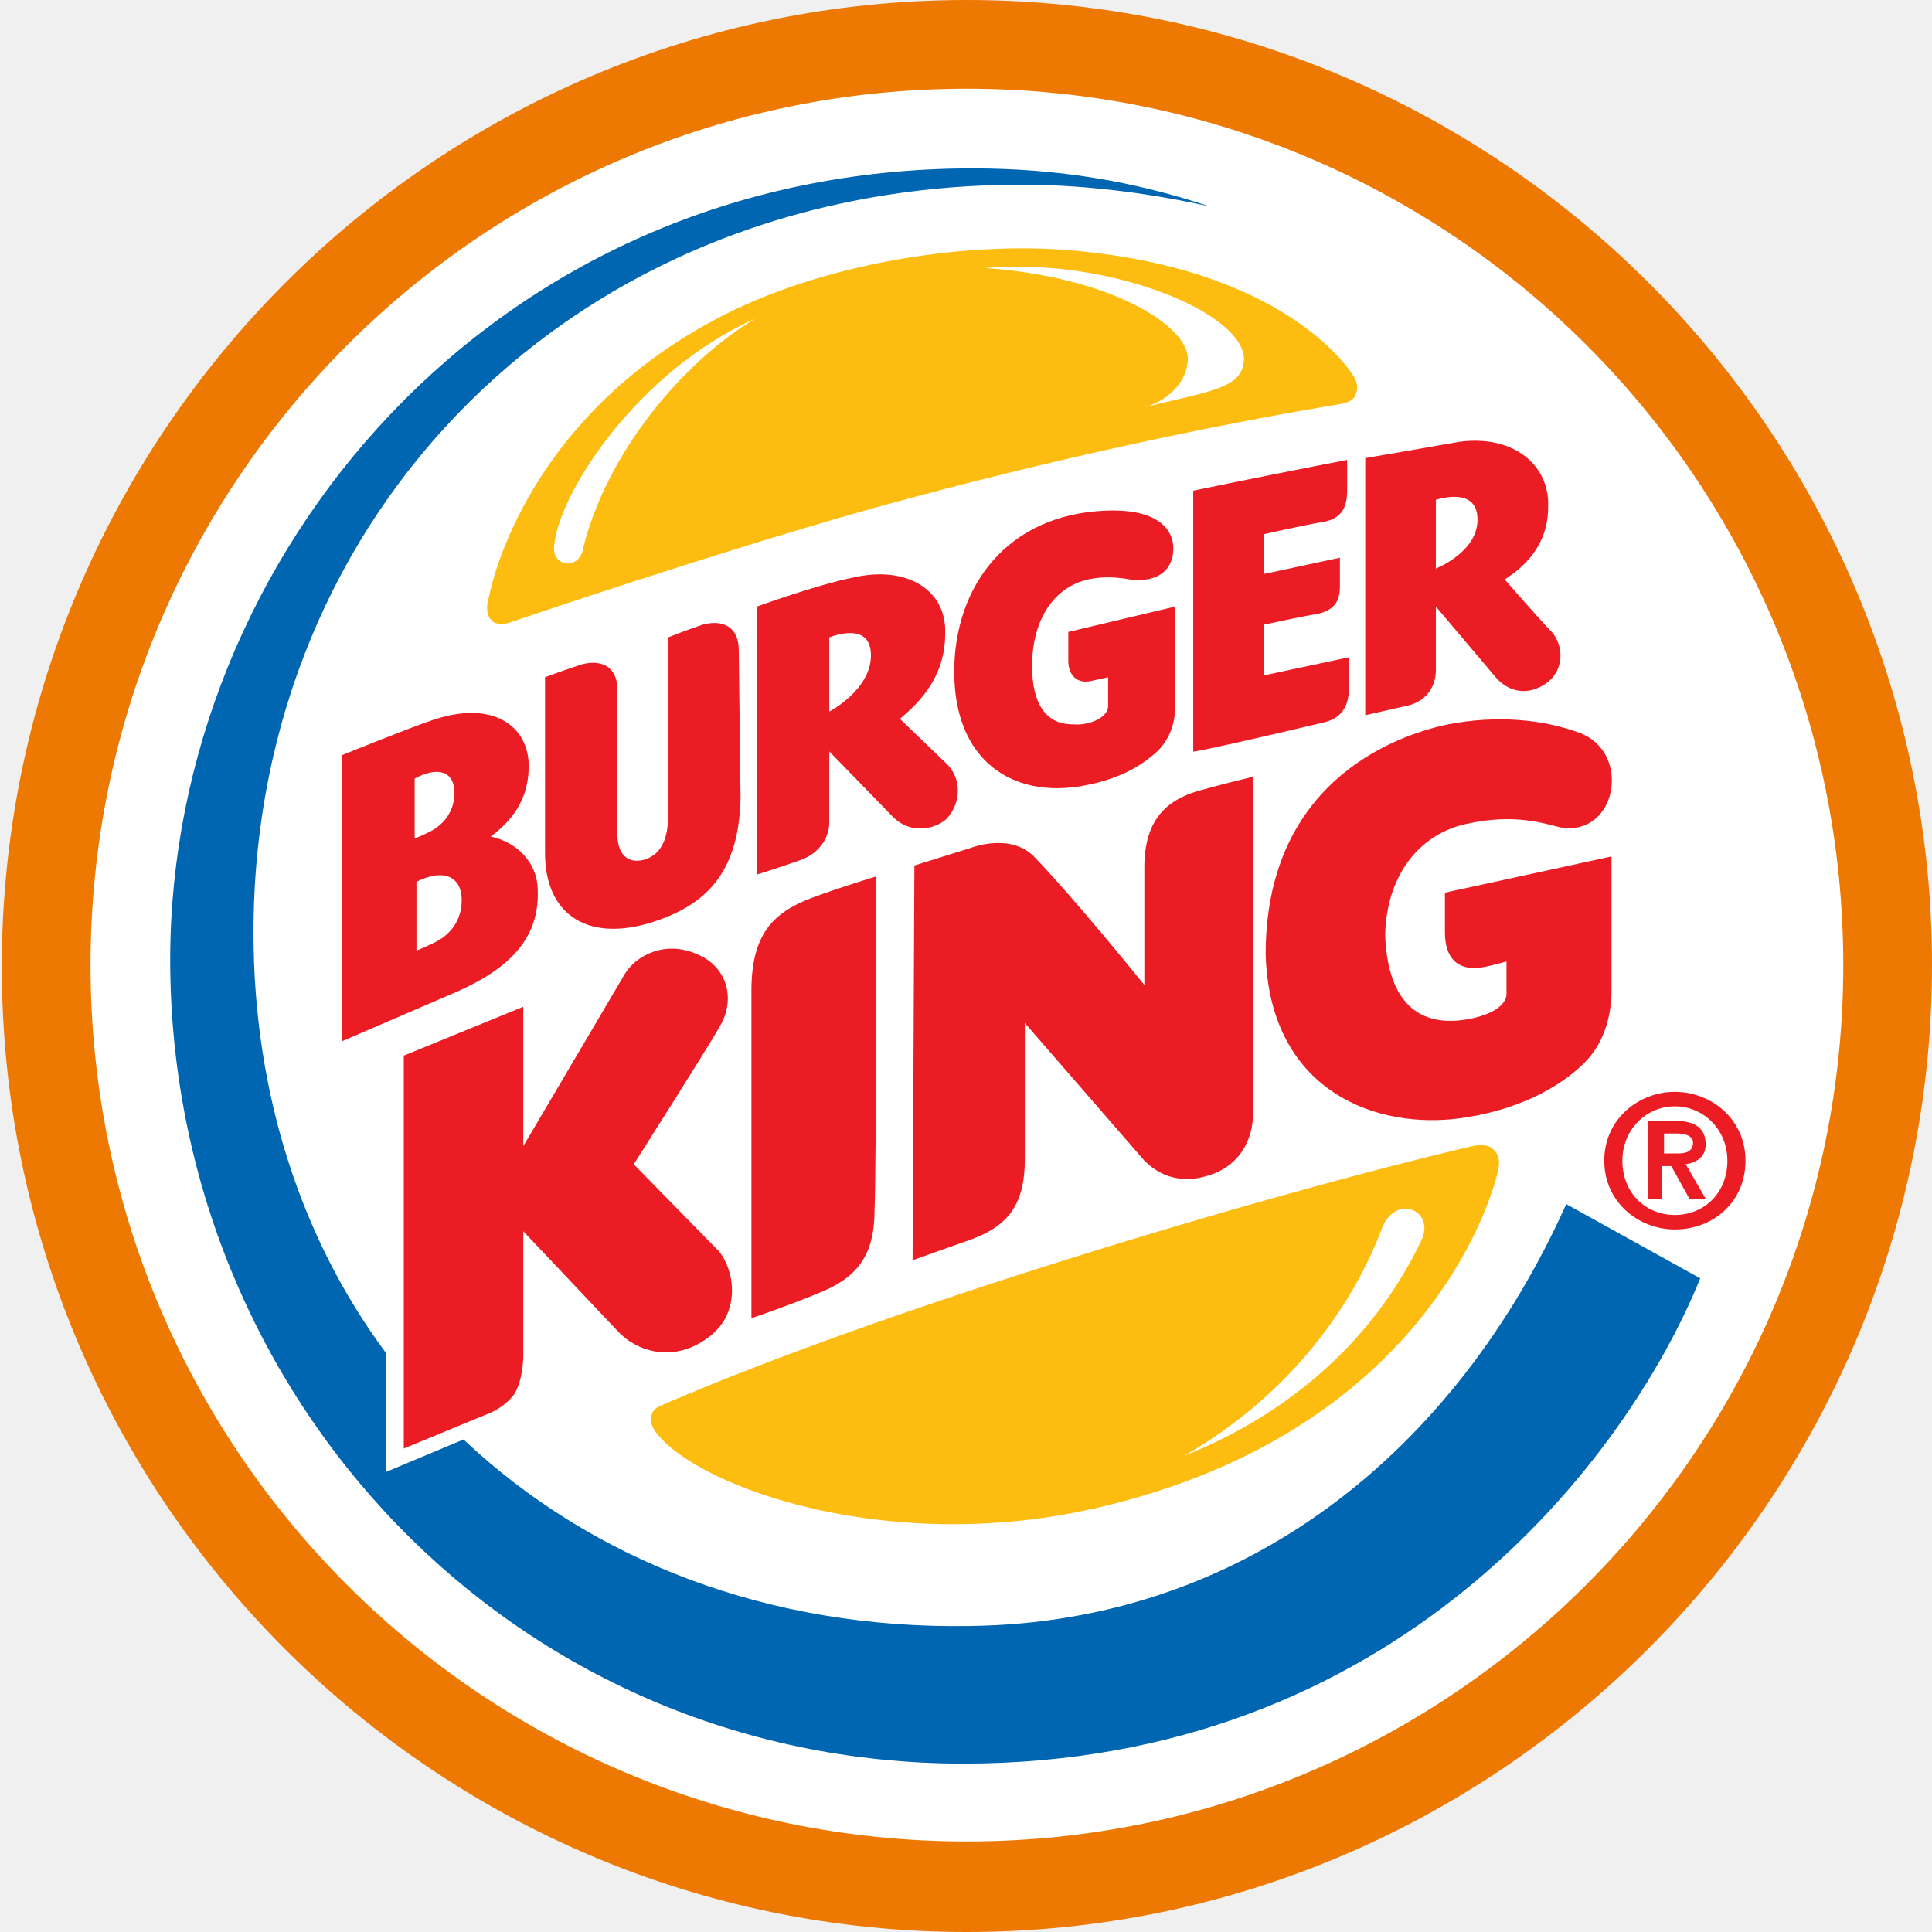
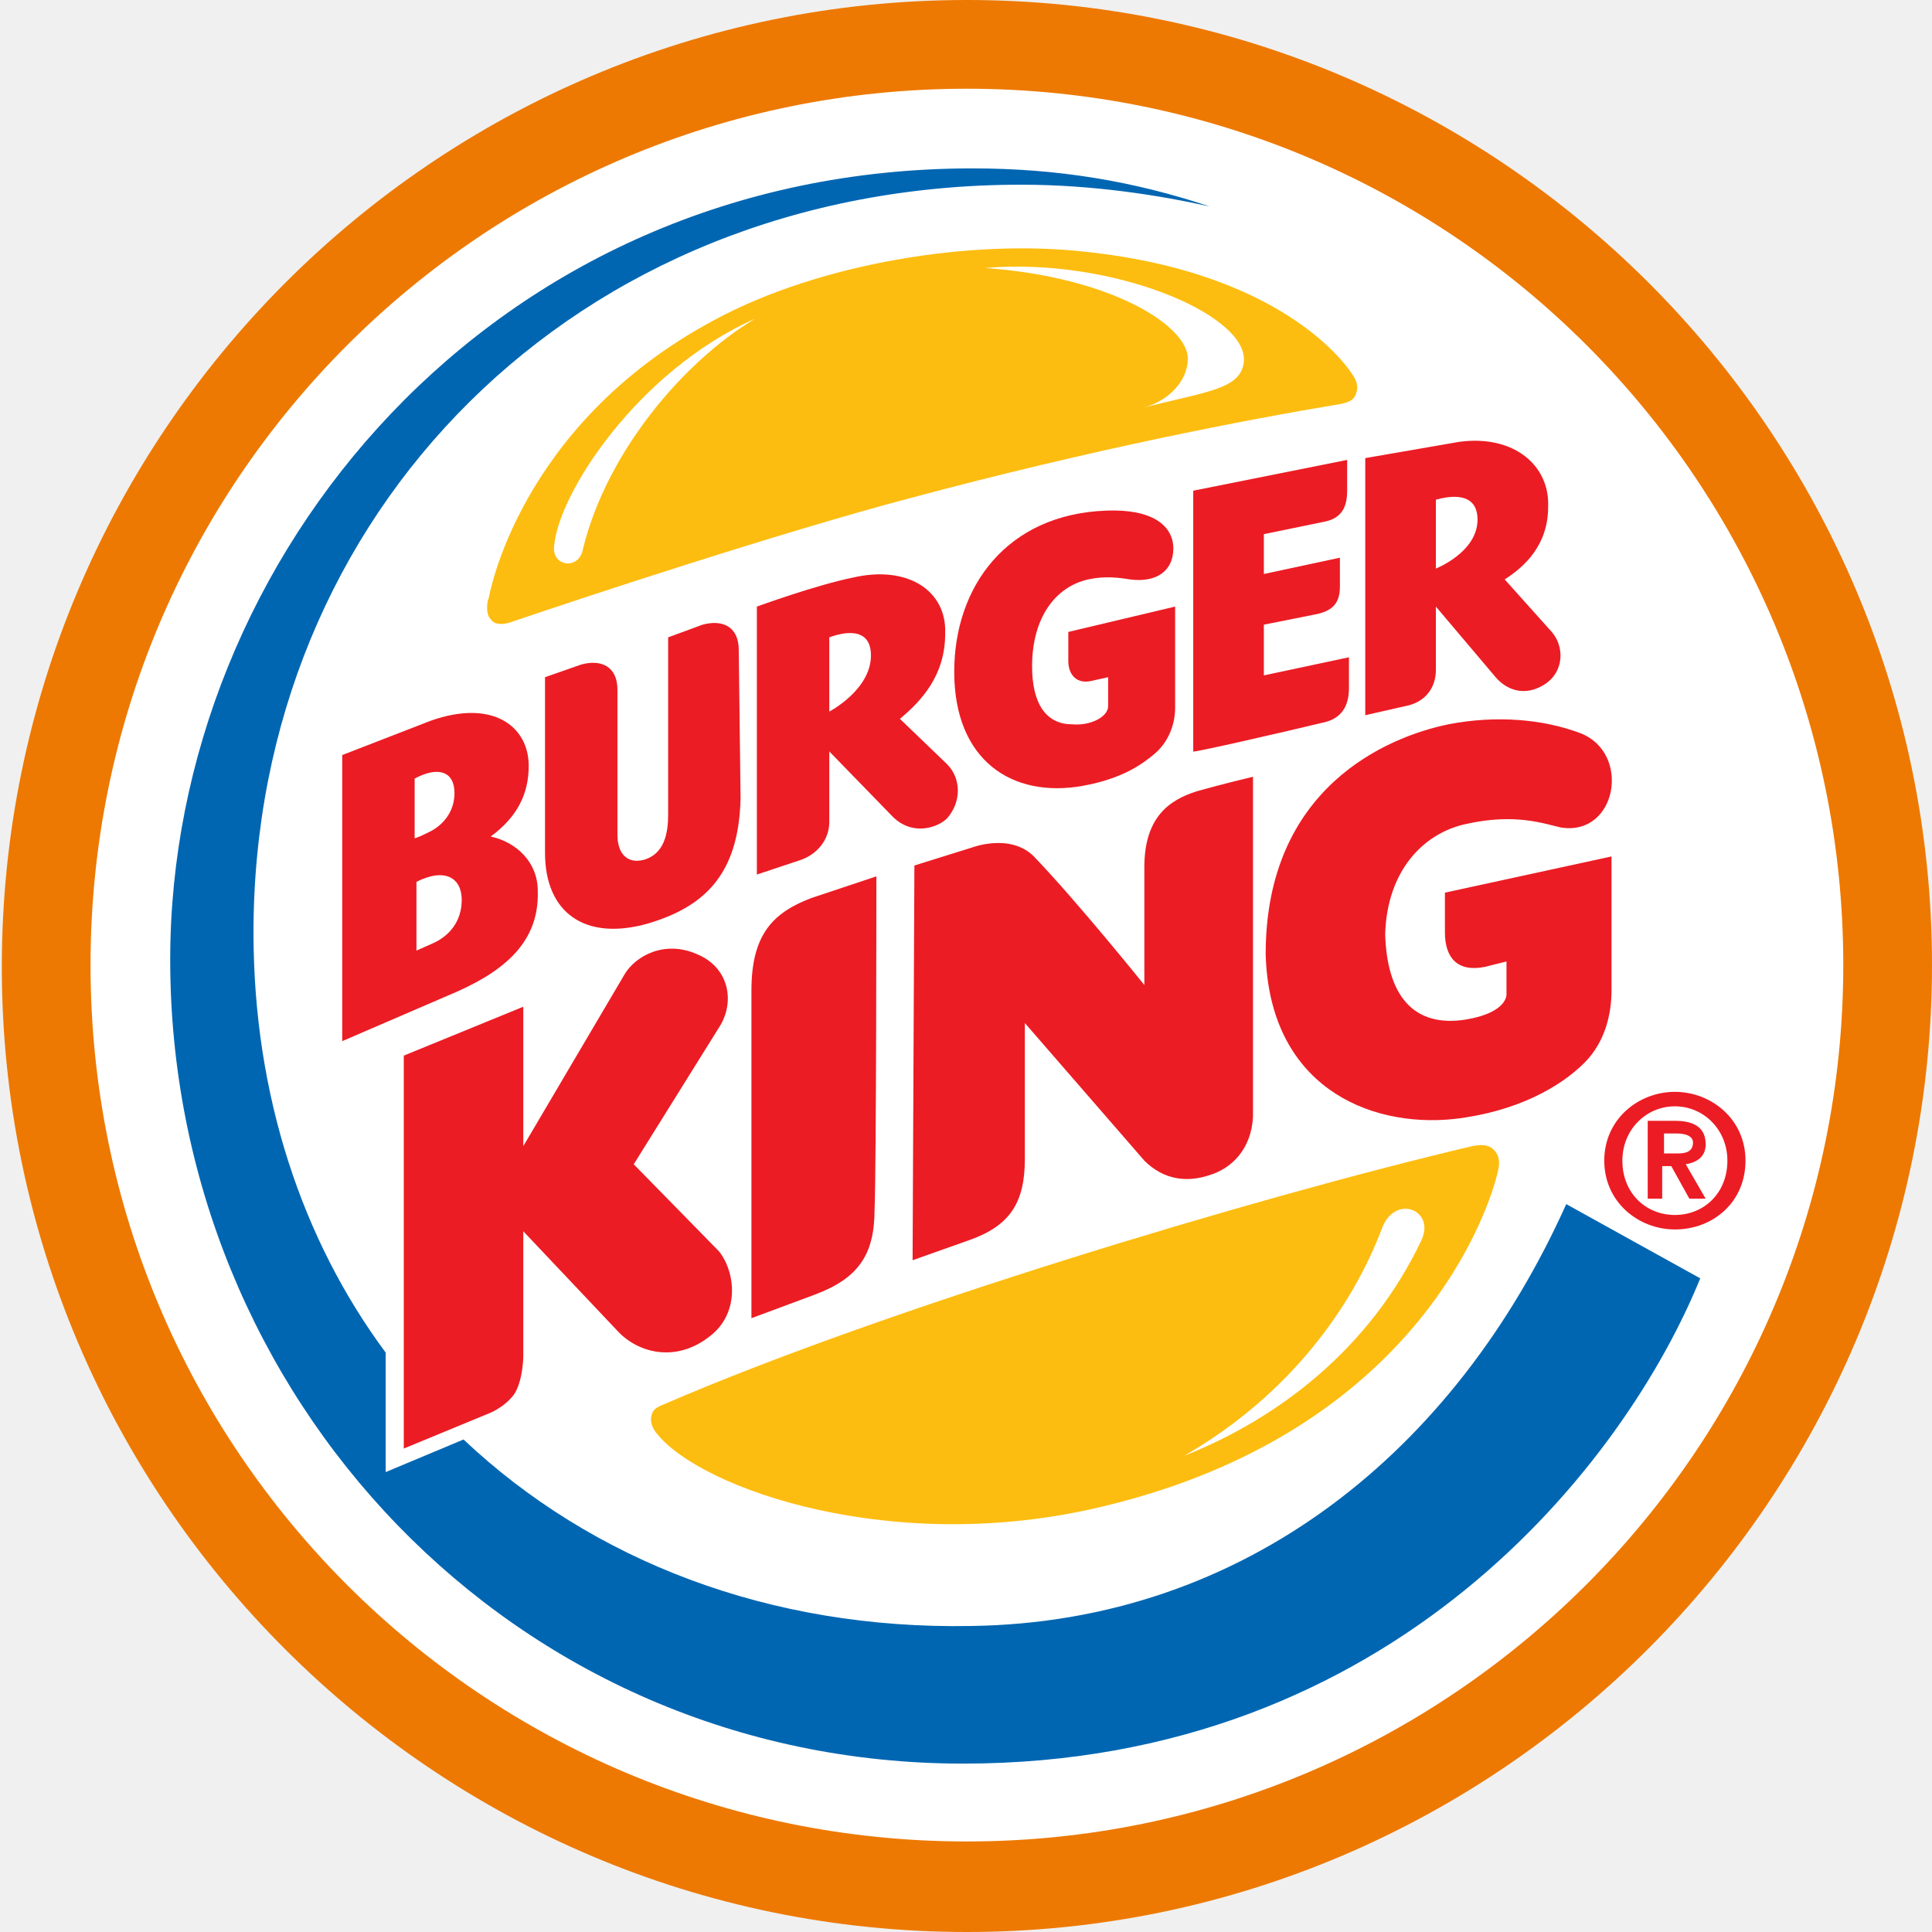
- <svg xmlns="http://www.w3.org/2000/svg" version="1.1" id="Layer_1" x="0px" y="0px" width="106.7px" height="106.7px" viewBox="0 0 106.7 106.7" style="enable-background:new 0 0 106.7 106.7;" xml:space="preserve">
-   <path style="fill:#FFFFFF;stroke:#ED7902;stroke-width:5;stroke-miterlimit:10;" d="M53.4,104.2c-28,0-50.8-22.8-50.8-50.8  S25.3,2.5,53.4,2.5c28,0,50.8,22.8,50.8,50.8S81.4,104.2,53.4,104.2z M53.4,7.3c-25.4,0-46,20.6-46,46s20.6,46,46,46s46-20.6,46-46  S78.7,7.3,53.4,7.3z" />
-   <path id="XMLID_1_" style="fill:#FFFFFF;" d="M5,53.3C5,26.6,26.6,4.9,53.4,4.9s48.4,21.7,48.4,48.4s-21.7,48.4-48.4,48.4  S5,80.1,5,53.3" />
-   <path style="fill:#FDBD10;" d="M74.9,21.7c0.2-0.5-0.2-1-0.2-1s-3.3-5.6-14.8-6.8c-6.2-0.7-14.6,0.6-20.5,3.8C28.6,23.5,27,33,27,33  c-0.1,0.2-0.2,0.9,0.1,1.2c0.2,0.3,0.6,0.3,1,0.2c3.8-1.3,15-5,22.2-6.9c10.1-2.7,18.4-4.3,23.8-5.2C74.5,22.2,74.8,22.1,74.9,21.7" />
-   <path style="fill:#0066B2;" d="M86.5,66.5c-6.1,13.6-17.7,23.1-32.9,23.3C42.5,90,32.7,86.2,25.6,79.5l-4.3,1.8l0-6.6  C16.7,68.5,14,60.5,14,51.5c0-23.1,17.7-41.3,42.4-41.3c4,0,7.7,0.6,10.4,1.2c-4.2-1.4-8.4-2.1-13.1-2.1C27.2,9.3,9.4,30.8,9.4,53  c0,24.1,18.9,44.4,43.8,44.4c23.8,0,36.6-16.7,40.7-26.8L86.5,66.5z" />
-   <path style="fill:#FDBD10;" d="M36,78.1c-0.2,0.6,0.3,1.1,0.3,1.1c2.4,3,13,6.8,24.6,4C78.5,79,82.3,66.5,82.7,64.8  c0.1-0.4,0.2-0.9-0.2-1.3c-0.3-0.3-0.7-0.3-1.2-0.2C69,66.2,48.6,72.4,36.8,77.5C36.3,77.7,36.1,77.8,36,78.1" />
-   <path style="fill:#FFFFFF;" d="M41.7,17.6c-6.5,2.9-10.9,9.7-11.1,12.6c-0.1,1.1,1.4,1.3,1.6,0.1C33.5,25,37.7,20,41.7,17.6" />
-   <path style="fill:#FFFFFF;" d="M63.2,22.5c3.5-0.9,5.4-1,5.5-2.6c0.1-2.6-7.4-5.7-14.3-5.1c7,0.5,11.2,3.2,11.2,5  C65.6,21,64.6,22.1,63.2,22.5" />
-   <path style="fill:#FFFFFF;" d="M65.4,80.4c5.3-2.1,10.3-6,13.1-11.9c0.8-1.7-1.5-2.6-2.2-0.6C74.7,72.1,71.3,77,65.4,80.4" />
-   <path style="fill:#EC1C24;" d="M80.3,61.8c3.5-0.4,5.9-1.8,7.2-3.1c1.2-1.2,1.5-2.8,1.5-4c0-1.8,0-7.4,0-7.4l-9.2,2c0,0,0,0.7,0,2.2  c0,1.4,0.7,2.2,2.2,1.9c0.5-0.1,1.2-0.3,1.2-0.3l0,1.8c0,0,0.1,1-2.2,1.4c-3,0.5-4.4-1.4-4.5-4.7c0.1-3.5,2.1-5.6,4.5-6.1  c2.7-0.6,4.3,0,5.2,0.2c3.1,0.5,3.9-4.1,1.1-5.2c-2.1-0.8-4.7-1-7.3-0.5c-3.4,0.7-10.1,3.5-10.1,12.7C70.1,59.9,75.5,62.3,80.3,61.8  " />
-   <path style="fill:#EC1C24;" d="M50.4,69.6c0,0,2.8-1,3.1-1.1c2.3-0.8,3.1-2.1,3.1-4.5c0-2.5,0-7.5,0-7.5l6.6,7.6  c1.1,1.1,2.4,1.2,3.6,0.8c1.3-0.4,2.3-1.5,2.4-3.2c0-5.5,0-18.8,0-18.8s-1.7,0.4-3.1,0.8c-1.6,0.5-2.9,1.5-2.9,4.2c0,1,0,6.5,0,6.5  s-3.7-4.6-6.1-7.1c-1.3-1.3-3.4-0.5-3.4-0.5l-3.2,1L50.4,69.6z" />
-   <path style="fill:#EC1C24;" d="M48.4,48.4c0,0-2,0.6-3.6,1.2c-2.1,0.8-3.3,2-3.3,5.1c0,2.9,0,18.1,0,18.1s1.8-0.6,3.5-1.3  c2.4-0.9,3.3-2.2,3.3-4.7C48.4,64.5,48.4,48.4,48.4,48.4" />
-   <path style="fill:#EC1C24;" d="M38.5,52.7c-1.8-0.8-3.4,0.1-4,1.1l-5.6,9.5l0-7.7l-6.6,2.7l0,21.7l4.6-1.9c0,0,0.9-0.3,1.5-1.1  c0.5-0.8,0.5-2.1,0.5-2.1l0-6.9l5.2,5.5c1.1,1.2,3.2,1.8,5.1,0.3c1.7-1.3,1.4-3.6,0.5-4.7l-4.7-4.8c0,0,4.2-6.6,4.8-7.7  C40.6,55.2,40.2,53.4,38.5,52.7" />
-   <path style="fill:#EC1C24;" d="M25.5,49.7c0-1.2-0.9-1.8-2.5-1l0,3.8c0,0,0.5-0.2,0.9-0.4C24.8,51.7,25.5,50.9,25.5,49.7 M22.9,46.3  c0.3-0.1,0.5-0.2,0.7-0.3c0.9-0.4,1.5-1.2,1.5-2.2c0-1.2-0.9-1.5-2.2-0.8L22.9,46.3z M29.7,49.2c0.1,3-2.1,4.6-5,5.8l-5.8,2.5  l0-15.8c0,0,3.7-1.5,4.9-1.9c3.4-1.2,5.4,0.3,5.4,2.5c0,1.5-0.6,2.8-2.1,3.9C28.5,46.5,29.7,47.6,29.7,49.2" />
-   <path style="fill:#EC1C24;" d="M40.8,35.9c0-1.3-0.9-1.7-2-1.4c-0.9,0.3-1.9,0.7-1.9,0.7l0,9.8c0,1-0.2,2.2-1.4,2.5  c-0.9,0.2-1.4-0.4-1.4-1.4l0-8c0-1.3-0.9-1.7-2-1.4c-1.2,0.4-2,0.7-2,0.7s0,7,0,9.7c0,3.3,2.2,4.9,5.7,3.9c3-0.9,5-2.6,5.1-6.9  L40.8,35.9z" />
-   <path style="fill:#EC1C24;" d="M73.1,39.9c0.9-0.2,1.4-0.8,1.4-1.9c0-1,0-1.7,0-1.7l-4.7,1l0-2.8c0,0,2.3-0.5,3-0.6  c0.8-0.2,1.2-0.6,1.2-1.5c0-0.9,0-1.6,0-1.6l-4.2,0.9l0-2.2c0,0,2.2-0.5,3.4-0.7c0.9-0.2,1.2-0.8,1.2-1.7c0-0.6,0-1.7,0-1.7  c-2.1,0.4-6.1,1.2-8.5,1.7l0,14.4C65.8,41.6,70.6,40.5,73.1,39.9" />
-   <path style="fill:#EC1C24;" d="M45.8,39.3c0,0,2.3-1.2,2.3-3.1c0-1.6-1.5-1.3-2.3-1L45.8,39.3z M45.8,41.5c0,0,0,2.8,0,3.9  c0,1-0.7,1.8-1.6,2.1c-0.8,0.3-2.4,0.8-2.4,0.8l0-14.8c0,0,3.3-1.2,5.3-1.6c3-0.7,5.2,0.7,5.1,3.1c0,2.3-1.3,3.7-2.5,4.7l2.6,2.5  c0.8,0.8,0.8,2.1,0,3c-0.5,0.5-1.9,1-3-0.1L45.8,41.5z" />
-   <path style="fill:#EC1C24;" d="M79.3,31.4c0,0,2.3-0.9,2.3-2.7c0-1.6-1.6-1.3-2.3-1.1L79.3,31.4z M75.4,39.5l0-14.2  c0,0,4.1-0.7,5.2-0.9c3-0.4,5,1.3,4.9,3.6c0,2.1-1.3,3.3-2.4,4c0,0,2,2.3,2.6,2.9c0.7,0.8,0.7,2.2-0.4,2.9c-1.1,0.7-2.1,0.3-2.7-0.4  l-3.3-3.9c0,0,0,2.4,0,3.5c0,1-0.6,1.8-1.7,2L75.4,39.5z" />
-   <path style="fill:#EC1C24;" d="M64.9,33.5L59,34.9c0,0,0,0.6,0,1.6c0,0.8,0.5,1.3,1.3,1.1c0.5-0.1,0.9-0.2,0.9-0.2l0,1.6  c0,0.6-1,1.1-2,1c-1.4,0-2.2-1.1-2.2-3.2c0-2.7,1.3-4.4,3.1-4.8c0.9-0.2,1.7-0.1,2.3,0c1.5,0.2,2.4-0.5,2.4-1.7  c0-1.3-1.2-2.2-3.7-2.1c-5.5,0.2-8.4,4.2-8.4,8.9c0,4.9,3.2,7,7.1,6.3c2.2-0.4,3.3-1.2,4-1.8c0.8-0.7,1.1-1.7,1.1-2.5L64.9,33.5z" />
-   <path style="fill:#EC1C24;" d="M91.9,62.6h0.7c0.4,0,0.9,0.1,0.9,0.5c0,0.5-0.4,0.6-0.8,0.6h-0.8V62.6z M91,66.2h0.8v-1.8h0.5l1,1.8  h0.9l-1.1-1.9c0.6-0.1,1.1-0.4,1.1-1.1c0-0.9-0.6-1.3-1.7-1.3H91V66.2z M88.6,64.1c0,2.3,1.9,3.8,3.9,3.8c2.1,0,3.9-1.5,3.9-3.8  c0-2.3-1.9-3.8-3.9-3.8C90.5,60.3,88.6,61.8,88.6,64.1 M89.6,64.1c0-1.7,1.3-3,2.9-3c1.6,0,2.9,1.3,2.9,3c0,1.8-1.3,3-2.9,3  C90.9,67.1,89.6,65.9,89.6,64.1" />
+ <svg xmlns="http://www.w3.org/2000/svg" width="107" height="107" viewBox="0 0 106.7 106.7">
+   <g fill="#fff">
+     <path d="M53.4 104.2c-28 0-50.8-22.8-50.8-50.8S25.3 2.5 53.4 2.5c28 0 50.8 22.8 50.8 50.8s-22.8 50.9-50.8 50.9zm0-96.9c-25.4 0-46 20.6-46 46s20.6 46 46 46 46-20.6 46-46-20.7-46-46-46z" stroke="#ED7902" stroke-width="5" stroke-miterlimit="10" />
+     <path d="M5 53.3C5 26.6 26.6 4.9 53.4 4.9s48.4 21.7 48.4 48.4-21.7 48.4-48.4 48.4S5 80.1 5 53.3" />
+   </g>
+   <path d="M74.9 21.7c.2-.5-.2-1-.2-1s-3.3-5.6-14.8-6.8c-6.2-.7-14.6.6-20.5 3.8C28.6 23.5 27 33 27 33c-.1.2-.2.9.1 1.2.2.3.6.3 1 .2 3.8-1.3 15-5 22.2-6.9 10.1-2.7 18.4-4.3 23.8-5.2.4-.1.7-.2.8-.6" fill="#FDBD10" />
+   <path d="M86.5 66.5c-6.1 13.6-17.7 23.1-32.9 23.3-11.1.2-20.9-3.6-28-10.3l-4.3 1.8v-6.6C16.7 68.5 14 60.5 14 51.5c0-23.1 17.7-41.3 42.4-41.3 4 0 7.7.6 10.4 1.2-4.2-1.4-8.4-2.1-13.1-2.1C27.2 9.3 9.4 30.8 9.4 53c0 24.1 18.9 44.4 43.8 44.4 23.8 0 36.6-16.7 40.7-26.8l-7.4-4.1z" fill="#0066B2" />
+   <path d="M36 78.1c-.2.6.3 1.1.3 1.1 2.4 3 13 6.8 24.6 4C78.5 79 82.3 66.5 82.7 64.8c.1-.4.2-.9-.2-1.3-.3-.3-.7-.3-1.2-.2-12.3 2.9-32.7 9.1-44.5 14.2-.5.2-.7.3-.8.6" fill="#FDBD10" />
+   <g fill="#fff">
+     <path d="M41.7 17.6c-6.5 2.9-10.9 9.7-11.1 12.6-.1 1.1 1.4 1.3 1.6.1 1.3-5.3 5.5-10.3 9.5-12.7m21.5 4.9c3.5-.9 5.4-1 5.5-2.6.1-2.6-7.4-5.7-14.3-5.1 7 .5 11.2 3.2 11.2 5 0 1.2-1 2.3-2.4 2.7m2.2 57.9c5.3-2.1 10.3-6 13.1-11.9.8-1.7-1.5-2.6-2.2-.6-1.6 4.2-5 9.1-10.9 12.5" />
+   </g>
+   <g fill="#EC1C24">
+     <path d="M80.3 61.8c3.5-.4 5.9-1.8 7.2-3.1 1.2-1.2 1.5-2.8 1.5-4v-7.4l-9.2 2v2.2c0 1.4.7 2.2 2.2 1.9l1.2-.3v1.8s.1 1-2.2 1.4c-3 .5-4.4-1.4-4.5-4.7.1-3.5 2.1-5.6 4.5-6.1 2.7-.6 4.3 0 5.2.2 3.1.5 3.9-4.1 1.1-5.2-2.1-.8-4.7-1-7.3-.5-3.4.7-10.1 3.5-10.1 12.7.2 7.2 5.6 9.6 10.4 9.1m-29.9 7.8l3.1-1.1c2.3-.8 3.1-2.1 3.1-4.5v-7.5l6.6 7.6c1.1 1.1 2.4 1.2 3.6.8 1.3-.4 2.3-1.5 2.4-3.2V42.9s-1.7.4-3.1.8c-1.6.5-2.9 1.5-2.9 4.2v6.5s-3.7-4.6-6.1-7.1c-1.3-1.3-3.4-.5-3.4-.5l-3.2 1-.1 21.8zm-2-21.2l-3.6 1.2c-2.1.8-3.3 2-3.3 5.1v18.1l3.5-1.3c2.4-.9 3.3-2.2 3.3-4.7.1-2.3.1-18.4.1-18.4m-9.9 4.3c-1.8-.8-3.4.1-4 1.1l-5.6 9.5v-7.7l-6.6 2.7V80l4.6-1.9s.9-.3 1.5-1.1c.5-.8.5-2.1.5-2.1V68l5.2 5.5c1.1 1.2 3.2 1.8 5.1.3 1.7-1.3 1.4-3.6.5-4.7L35 64.3l4.8-7.7c.8-1.4.4-3.2-1.3-3.9m-13-3c0-1.2-.9-1.8-2.5-1v3.8l.9-.4c.9-.4 1.6-1.2 1.6-2.4m-2.6-3.4c.3-.1.5-.2.7-.3.9-.4 1.5-1.2 1.5-2.2 0-1.2-.9-1.5-2.2-.8v3.3zm6.8 2.9c.1 3-2.1 4.6-5 5.8l-5.8 2.5V41.7l4.9-1.9c3.4-1.2 5.4.3 5.4 2.5 0 1.5-.6 2.8-2.1 3.9 1.4.3 2.6 1.4 2.6 3m11.1-13.3c0-1.3-.9-1.7-2-1.4l-1.9.7V45c0 1-.2 2.2-1.4 2.5-.9.2-1.4-.4-1.4-1.4v-8c0-1.3-.9-1.7-2-1.4l-2 .7v9.7c0 3.3 2.2 4.9 5.7 3.9 3-.9 5-2.6 5.1-6.9l-.1-8.2zm32.3 4c.9-.2 1.4-.8 1.4-1.9v-1.7l-4.7 1v-2.8l3-.6c.8-.2 1.2-.6 1.2-1.5v-1.6l-4.2.9v-2.2l3.4-.7c.9-.2 1.2-.8 1.2-1.7v-1.7l-8.5 1.7v14.4c-.1.1 4.7-1 7.2-1.6m-27.3-.6s2.3-1.2 2.3-3.1c0-1.6-1.5-1.3-2.3-1v4.1zm0 2.2v3.9c0 1-.7 1.8-1.6 2.1l-2.4.8V33.5s3.3-1.2 5.3-1.6c3-.7 5.2.7 5.1 3.1 0 2.3-1.3 3.7-2.5 4.7l2.6 2.5c.8.8.8 2.1 0 3-.5.5-1.9 1-3-.1l-3.5-3.6z" />
+     <path d="M79.3 31.4s2.3-.9 2.3-2.7c0-1.6-1.6-1.3-2.3-1.1v3.8zm-3.9 8.1V25.3l5.2-.9c3-.4 5 1.3 4.9 3.6 0 2.1-1.3 3.3-2.4 4l2.6 2.9c.7.8.7 2.2-.4 2.9s-2.1.3-2.7-.4l-3.3-3.9V37c0 1-.6 1.8-1.7 2l-2.2.5zm-10.5-6L59 34.9v1.6c0 .8.5 1.3 1.3 1.1l.9-.2V39c0 .6-1 1.1-2 1-1.4 0-2.2-1.1-2.2-3.2 0-2.7 1.3-4.4 3.1-4.8.9-.2 1.7-.1 2.3 0 1.5.2 2.4-.5 2.4-1.7 0-1.3-1.2-2.2-3.7-2.1-5.5.2-8.4 4.2-8.4 8.9 0 4.9 3.2 7 7.1 6.3 2.2-.4 3.3-1.2 4-1.8.8-.7 1.1-1.7 1.1-2.5v-5.6zm27 29.1h.7c.4 0 .9.1.9.5 0 .5-.4.6-.8.6h-.8v-1.1zm-.9 3.6h.8v-1.8h.5l1 1.8h.9l-1.1-1.9c.6-.1 1.1-.4 1.1-1.1 0-.9-.6-1.3-1.7-1.3H91v4.3zm-2.4-2.1c0 2.3 1.9 3.8 3.9 3.8 2.1 0 3.9-1.5 3.9-3.8s-1.9-3.8-3.9-3.8-3.9 1.5-3.9 3.8m1 0c0-1.7 1.3-3 2.9-3s2.9 1.3 2.9 3c0 1.8-1.3 3-2.9 3s-2.9-1.2-2.9-3" />
+   </g>
</svg>
